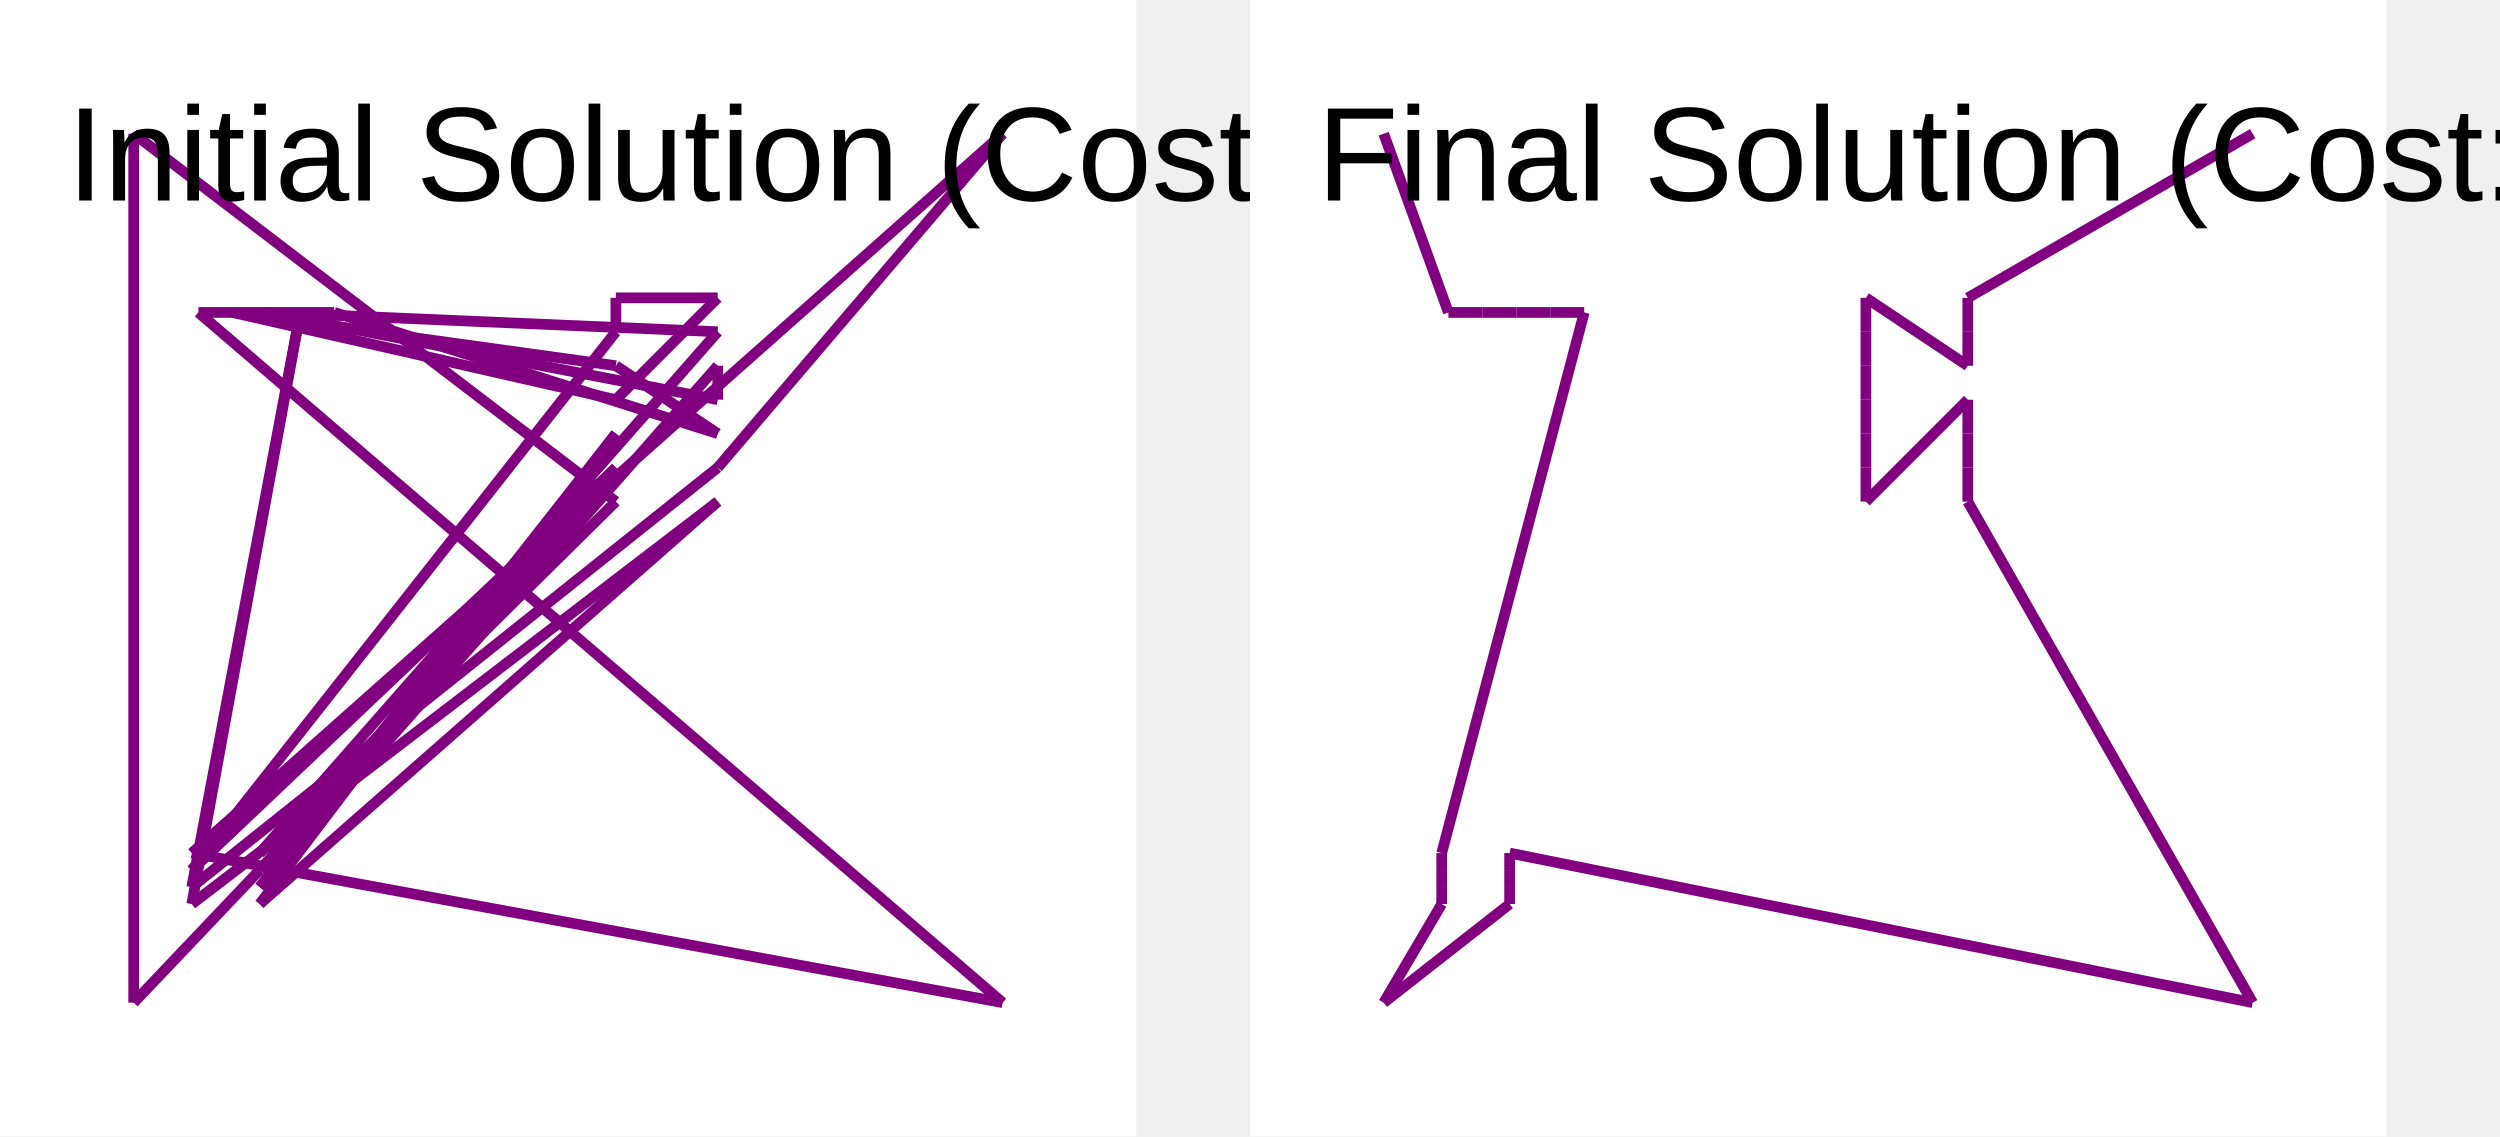
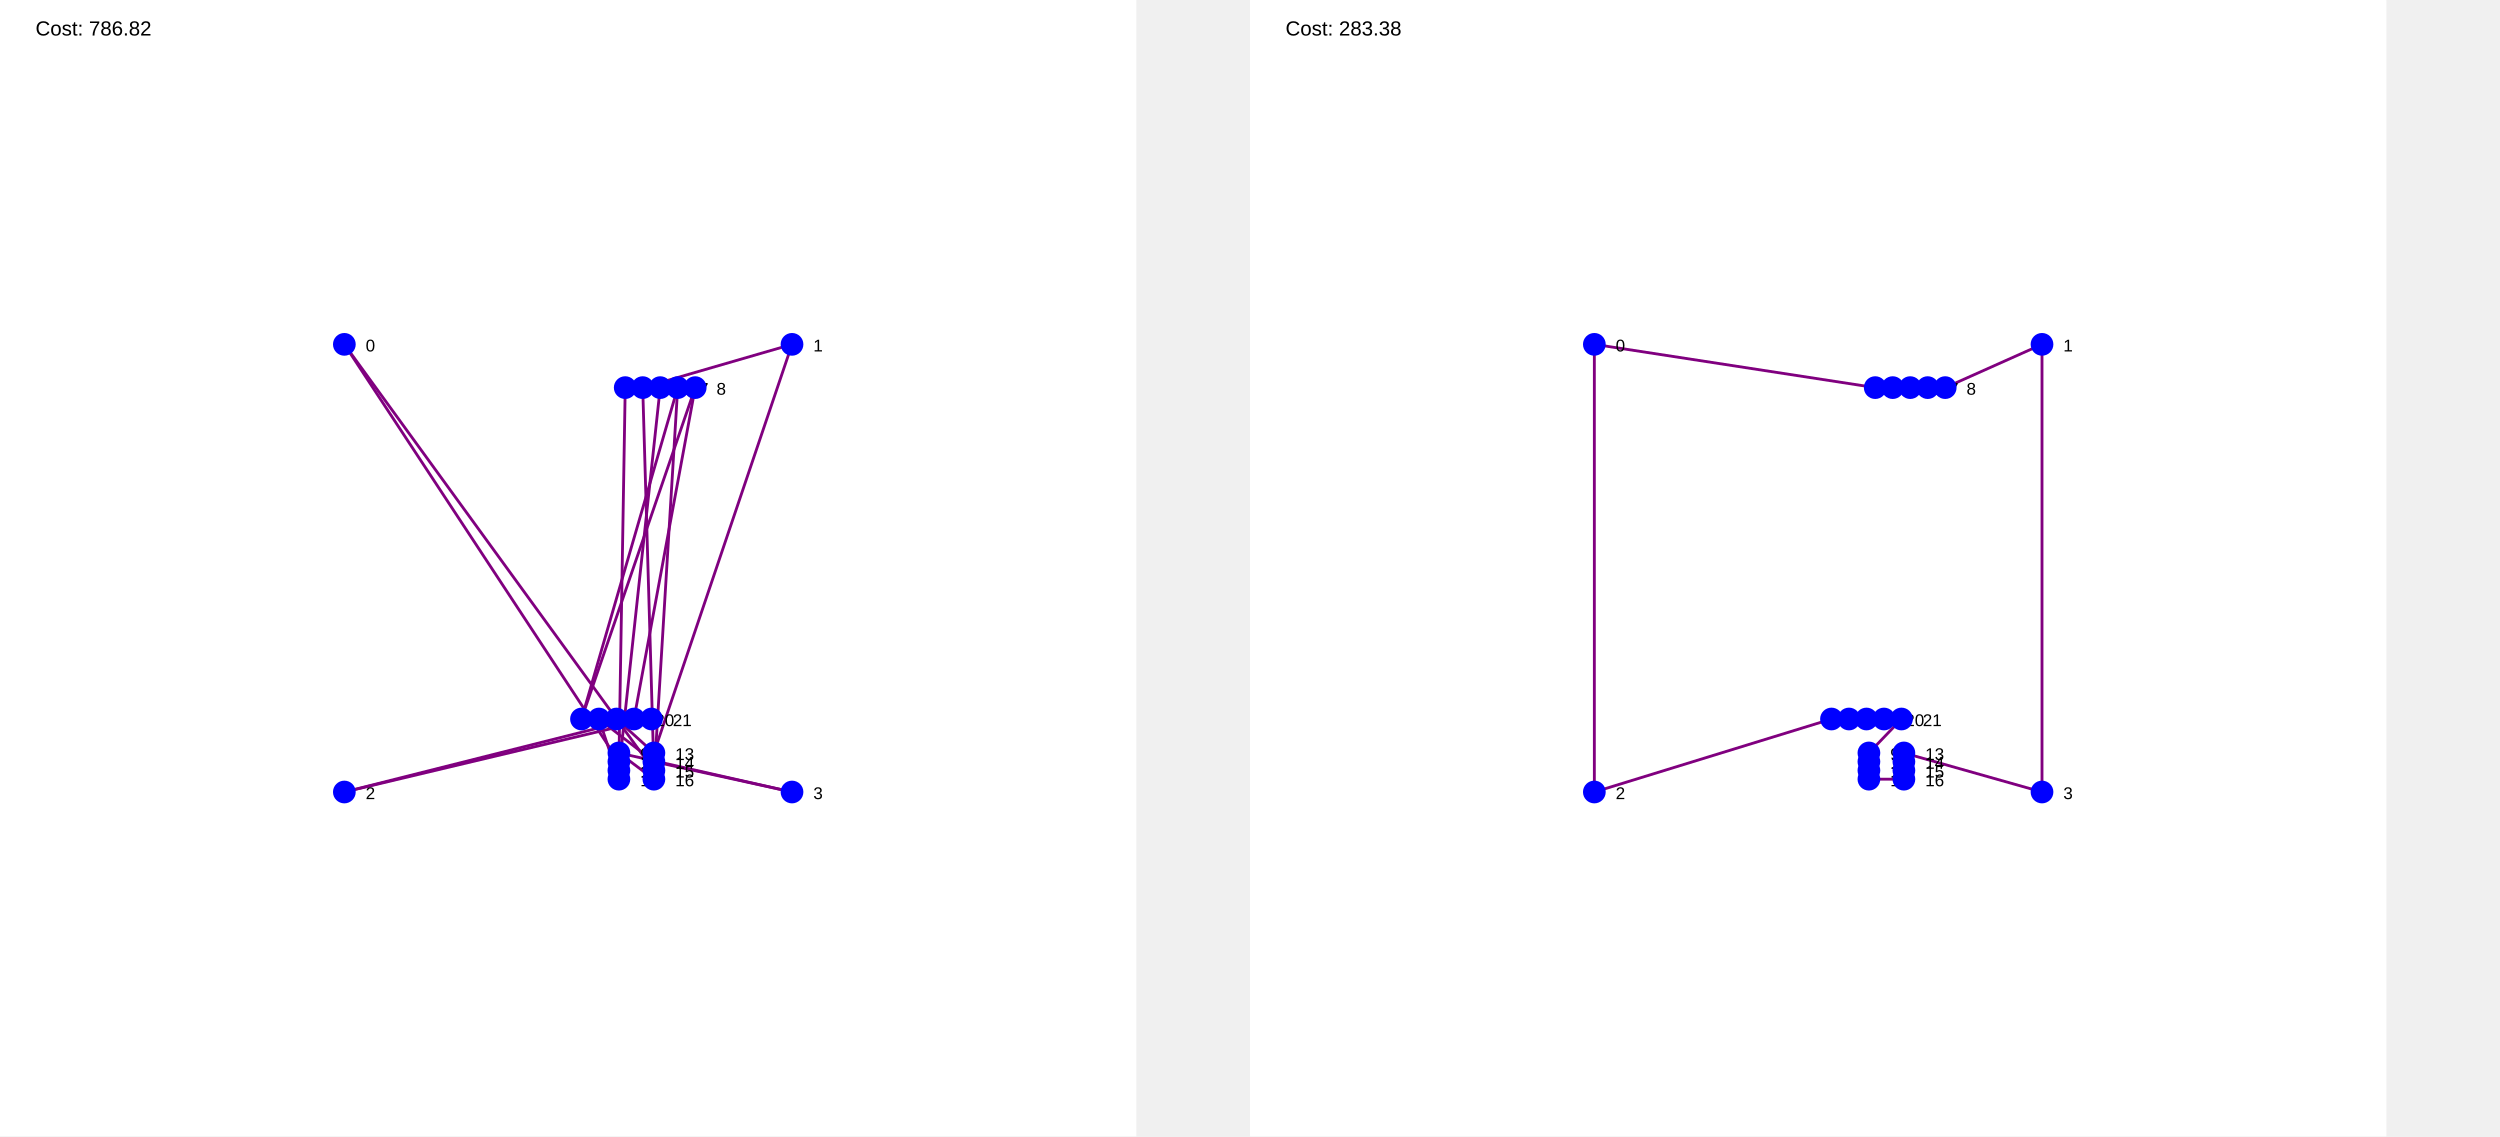
- <svg xmlns="http://www.w3.org/2000/svg" viewBox="-5 -5 187 85">
+ <svg xmlns="http://www.w3.org/2000/svg" width="1760" height="800" viewBox="-218.182 -218.182 1760 800">
  <g transform="translate(0,0)">
-     <rect x="-5" y="-5" width="85" height="85" fill="white" />
+     <rect x="-218.182" y="-218.182" width="800" height="800" fill="white" />
    <g>
-       <line x1="5" y1="5" x2="5" y2="70" stroke="rgb(128,0,127)" stroke-width="0.8" />
-       <line x1="5" y1="70" x2="14.424" y2="60.083" stroke="rgb(128,0,127)" stroke-width="0.8" />
-       <line x1="14.424" y1="60.083" x2="41.067" y2="29.977" stroke="rgb(128,0,127)" stroke-width="0.8" />
-       <line x1="41.067" y1="29.977" x2="9.344" y2="60.083" stroke="rgb(128,0,127)" stroke-width="0.8" />
-       <line x1="9.344" y1="60.083" x2="41.067" y2="19.817" stroke="rgb(128,0,127)" stroke-width="0.8" />
-       <line x1="41.067" y1="19.817" x2="41.067" y2="17.277" stroke="rgb(128,0,127)" stroke-width="0.8" />
-       <line x1="41.067" y1="17.277" x2="48.687" y2="17.277" stroke="rgb(128,0,127)" stroke-width="0.8" />
-       <line x1="48.687" y1="17.277" x2="41.067" y2="24.897" stroke="rgb(128,0,127)" stroke-width="0.8" />
-       <line x1="41.067" y1="24.897" x2="12.38" y2="18.37" stroke="rgb(128,0,127)" stroke-width="0.8" />
-       <line x1="12.38" y1="18.37" x2="41.067" y2="22.357" stroke="rgb(128,0,127)" stroke-width="0.8" />
-       <line x1="41.067" y1="22.357" x2="48.687" y2="27.437" stroke="rgb(128,0,127)" stroke-width="0.8" />
-       <line x1="48.687" y1="27.437" x2="20" y2="18.37" stroke="rgb(128,0,127)" stroke-width="0.8" />
-       <line x1="20" y1="18.37" x2="9.84" y2="18.37" stroke="rgb(128,0,127)" stroke-width="0.8" />
-       <line x1="9.84" y1="18.37" x2="70" y2="70" stroke="rgb(128,0,127)" stroke-width="0.8" />
-       <line x1="70" y1="70" x2="9.344" y2="58.813" stroke="rgb(128,0,127)" stroke-width="0.8" />
-       <line x1="9.344" y1="58.813" x2="70" y2="5" stroke="rgb(128,0,127)" stroke-width="0.8" />
-       <line x1="70" y1="5" x2="48.687" y2="29.977" stroke="rgb(128,0,127)" stroke-width="0.8" />
-       <line x1="48.687" y1="29.977" x2="9.344" y2="61.353" stroke="rgb(128,0,127)" stroke-width="0.8" />
-       <line x1="9.344" y1="61.353" x2="17.46" y2="18.37" stroke="rgb(128,0,127)" stroke-width="0.8" />
-       <line x1="17.46" y1="18.37" x2="9.344" y2="62.623" stroke="rgb(128,0,127)" stroke-width="0.8" />
-       <line x1="9.344" y1="62.623" x2="48.687" y2="32.517" stroke="rgb(128,0,127)" stroke-width="0.8" />
-       <line x1="48.687" y1="32.517" x2="14.424" y2="62.623" stroke="rgb(128,0,127)" stroke-width="0.8" />
-       <line x1="14.424" y1="62.623" x2="41.067" y2="27.437" stroke="rgb(128,0,127)" stroke-width="0.8" />
-       <line x1="41.067" y1="27.437" x2="14.424" y2="61.353" stroke="rgb(128,0,127)" stroke-width="0.8" />
-       <line x1="14.424" y1="61.353" x2="48.687" y2="22.357" stroke="rgb(128,0,127)" stroke-width="0.8" />
-       <line x1="48.687" y1="22.357" x2="48.687" y2="24.897" stroke="rgb(128,0,127)" stroke-width="0.8" />
-       <line x1="48.687" y1="24.897" x2="14.92" y2="18.37" stroke="rgb(128,0,127)" stroke-width="0.8" />
-       <line x1="14.92" y1="18.37" x2="48.687" y2="19.817" stroke="rgb(128,0,127)" stroke-width="0.8" />
-       <line x1="48.687" y1="19.817" x2="14.424" y2="58.813" stroke="rgb(128,0,127)" stroke-width="0.8" />
-       <line x1="14.424" y1="58.813" x2="41.067" y2="32.517" stroke="rgb(128,0,127)" stroke-width="0.8" />
-       <line x1="41.067" y1="32.517" x2="5" y2="5" stroke="rgb(128,0,127)" stroke-width="0.8" />
+       <line x1="24.242" y1="24.242" x2="242.165" y2="324.201" stroke="rgb(128,0,127)" stroke-width="2" />
+       <line x1="242.165" y1="324.201" x2="234.293" y2="54.703" stroke="rgb(128,0,127)" stroke-width="2" />
+       <line x1="234.293" y1="54.703" x2="339.394" y2="24.242" stroke="rgb(128,0,127)" stroke-width="2" />
+       <line x1="339.394" y1="24.242" x2="242.165" y2="311.886" stroke="rgb(128,0,127)" stroke-width="2" />
+       <line x1="242.165" y1="311.886" x2="215.822" y2="288.003" stroke="rgb(128,0,127)" stroke-width="2" />
+       <line x1="215.822" y1="288.003" x2="240.453" y2="288.003" stroke="rgb(128,0,127)" stroke-width="2" />
+       <line x1="240.453" y1="288.003" x2="24.242" y2="339.394" stroke="rgb(128,0,127)" stroke-width="2" />
+       <line x1="24.242" y1="339.394" x2="228.138" y2="288.003" stroke="rgb(128,0,127)" stroke-width="2" />
+       <line x1="228.138" y1="288.003" x2="271.238" y2="54.703" stroke="rgb(128,0,127)" stroke-width="2" />
+       <line x1="271.238" y1="54.703" x2="191.192" y2="288.003" stroke="rgb(128,0,127)" stroke-width="2" />
+       <line x1="191.192" y1="288.003" x2="258.923" y2="54.703" stroke="rgb(128,0,127)" stroke-width="2" />
+       <line x1="258.923" y1="54.703" x2="242.165" y2="330.359" stroke="rgb(128,0,127)" stroke-width="2" />
+       <line x1="242.165" y1="330.359" x2="217.534" y2="311.886" stroke="rgb(128,0,127)" stroke-width="2" />
+       <line x1="217.534" y1="311.886" x2="339.394" y2="339.394" stroke="rgb(128,0,127)" stroke-width="2" />
+       <line x1="339.394" y1="339.394" x2="242.165" y2="318.044" stroke="rgb(128,0,127)" stroke-width="2" />
+       <line x1="242.165" y1="318.044" x2="203.507" y2="288.003" stroke="rgb(128,0,127)" stroke-width="2" />
+       <line x1="203.507" y1="288.003" x2="217.534" y2="330.359" stroke="rgb(128,0,127)" stroke-width="2" />
+       <line x1="217.534" y1="330.359" x2="217.534" y2="324.201" stroke="rgb(128,0,127)" stroke-width="2" />
+       <line x1="217.534" y1="324.201" x2="246.608" y2="54.703" stroke="rgb(128,0,127)" stroke-width="2" />
+       <line x1="246.608" y1="54.703" x2="221.977" y2="54.703" stroke="rgb(128,0,127)" stroke-width="2" />
+       <line x1="221.977" y1="54.703" x2="217.534" y2="318.044" stroke="rgb(128,0,127)" stroke-width="2" />
+       <line x1="217.534" y1="318.044" x2="24.242" y2="24.242" stroke="rgb(128,0,127)" stroke-width="2" />
    </g>
-     <text x="0" y="10" font-family="Arial" font-size="10">Initial Solution (Cost: 1176.30)</text>
+     <g>
+       <circle cx="24.242" cy="24.242" r="8" fill="blue" />
+       <text x="39.242" y="29.242" font-family="Arial" font-size="12" fill="black">0</text>
+       <circle cx="339.394" cy="24.242" r="8" fill="blue" />
+       <text x="354.394" y="29.242" font-family="Arial" font-size="12" fill="black">1</text>
+       <circle cx="24.242" cy="339.394" r="8" fill="blue" />
+       <text x="39.242" y="344.394" font-family="Arial" font-size="12" fill="black">2</text>
+       <circle cx="339.394" cy="339.394" r="8" fill="blue" />
+       <text x="354.394" y="344.394" font-family="Arial" font-size="12" fill="black">3</text>
+       <circle cx="221.977" cy="54.703" r="8" fill="blue" />
+       <text x="236.977" y="59.703" font-family="Arial" font-size="12" fill="black">4</text>
+       <circle cx="234.293" cy="54.703" r="8" fill="blue" />
+       <text x="249.293" y="59.703" font-family="Arial" font-size="12" fill="black">5</text>
+       <circle cx="246.608" cy="54.703" r="8" fill="blue" />
+       <text x="261.608" y="59.703" font-family="Arial" font-size="12" fill="black">6</text>
+       <circle cx="258.923" cy="54.703" r="8" fill="blue" />
+       <text x="273.923" y="59.703" font-family="Arial" font-size="12" fill="black">7</text>
+       <circle cx="271.238" cy="54.703" r="8" fill="blue" />
+       <text x="286.238" y="59.703" font-family="Arial" font-size="12" fill="black">8</text>
+       <circle cx="217.534" cy="311.886" r="8" fill="blue" />
+       <text x="232.534" y="316.886" font-family="Arial" font-size="12" fill="black">9</text>
+       <circle cx="217.534" cy="318.044" r="8" fill="blue" />
+       <text x="232.534" y="323.044" font-family="Arial" font-size="12" fill="black">10</text>
+       <circle cx="217.534" cy="324.201" r="8" fill="blue" />
+       <text x="232.534" y="329.201" font-family="Arial" font-size="12" fill="black">11</text>
+       <circle cx="217.534" cy="330.359" r="8" fill="blue" />
+       <text x="232.534" y="335.359" font-family="Arial" font-size="12" fill="black">12</text>
+       <circle cx="242.165" cy="311.886" r="8" fill="blue" />
+       <text x="257.165" y="316.886" font-family="Arial" font-size="12" fill="black">13</text>
+       <circle cx="242.165" cy="318.044" r="8" fill="blue" />
+       <text x="257.165" y="323.044" font-family="Arial" font-size="12" fill="black">14</text>
+       <circle cx="242.165" cy="324.201" r="8" fill="blue" />
+       <text x="257.165" y="329.201" font-family="Arial" font-size="12" fill="black">15</text>
+       <circle cx="242.165" cy="330.359" r="8" fill="blue" />
+       <text x="257.165" y="335.359" font-family="Arial" font-size="12" fill="black">16</text>
+       <circle cx="191.192" cy="288.003" r="8" fill="blue" />
+       <text x="206.192" y="293.003" font-family="Arial" font-size="12" fill="black">17</text>
+       <circle cx="203.507" cy="288.003" r="8" fill="blue" />
+       <text x="218.507" y="293.003" font-family="Arial" font-size="12" fill="black">18</text>
+       <circle cx="215.822" cy="288.003" r="8" fill="blue" />
+       <text x="230.822" y="293.003" font-family="Arial" font-size="12" fill="black">19</text>
+       <circle cx="228.138" cy="288.003" r="8" fill="blue" />
+       <text x="243.138" y="293.003" font-family="Arial" font-size="12" fill="black">20</text>
+       <circle cx="240.453" cy="288.003" r="8" fill="blue" />
+       <text x="255.453" y="293.003" font-family="Arial" font-size="12" fill="black">21</text>
+     </g>
+     <text x="-193.182" y="-193.182" font-family="Arial" font-size="14.4" fill="black"> Cost: 786.82</text>
  </g>
-   <g transform="translate(93.50,0)">
-     <rect x="-5.00" y="-5.00" width="85.00" height="85.00" fill="white" />
+   <g transform="translate(880.00,0)">
+     <rect x="-218.18" y="-218.18" width="800.00" height="800.00" fill="white" />
    <g>
-       <line x1="70.00" y1="5.00" x2="48.69" y2="17.28" stroke="rgb(128,0,127)" stroke-width="0.8" />
-       <line x1="48.69" y1="17.28" x2="48.69" y2="19.82" stroke="rgb(128,0,127)" stroke-width="0.8" />
-       <line x1="48.69" y1="19.82" x2="48.69" y2="22.36" stroke="rgb(128,0,127)" stroke-width="0.8" />
-       <line x1="48.69" y1="22.36" x2="41.07" y2="17.28" stroke="rgb(128,0,127)" stroke-width="0.8" />
-       <line x1="41.07" y1="17.28" x2="41.07" y2="19.82" stroke="rgb(128,0,127)" stroke-width="0.8" />
-       <line x1="41.07" y1="19.82" x2="41.07" y2="22.36" stroke="rgb(128,0,127)" stroke-width="0.8" />
-       <line x1="41.07" y1="22.36" x2="41.07" y2="24.90" stroke="rgb(128,0,127)" stroke-width="0.8" />
-       <line x1="41.07" y1="24.90" x2="41.07" y2="27.44" stroke="rgb(128,0,127)" stroke-width="0.8" />
-       <line x1="41.07" y1="27.44" x2="41.07" y2="29.98" stroke="rgb(128,0,127)" stroke-width="0.8" />
-       <line x1="41.07" y1="29.98" x2="41.07" y2="32.52" stroke="rgb(128,0,127)" stroke-width="0.8" />
-       <line x1="41.07" y1="32.52" x2="48.69" y2="24.90" stroke="rgb(128,0,127)" stroke-width="0.8" />
-       <line x1="48.69" y1="24.90" x2="48.69" y2="27.44" stroke="rgb(128,0,127)" stroke-width="0.8" />
-       <line x1="48.69" y1="27.44" x2="48.69" y2="29.98" stroke="rgb(128,0,127)" stroke-width="0.8" />
-       <line x1="48.69" y1="29.98" x2="48.69" y2="32.52" stroke="rgb(128,0,127)" stroke-width="0.8" />
-       <line x1="48.69" y1="32.52" x2="70.00" y2="70.00" stroke="rgb(128,0,127)" stroke-width="0.8" />
-       <line x1="70.00" y1="70.00" x2="14.42" y2="58.81" stroke="rgb(128,0,127)" stroke-width="0.8" />
-       <line x1="14.42" y1="58.81" x2="14.42" y2="60.08" stroke="rgb(128,0,127)" stroke-width="0.8" />
-       <line x1="14.42" y1="60.08" x2="14.42" y2="61.35" stroke="rgb(128,0,127)" stroke-width="0.8" />
-       <line x1="14.42" y1="61.35" x2="14.42" y2="62.62" stroke="rgb(128,0,127)" stroke-width="0.8" />
-       <line x1="14.42" y1="62.62" x2="5.00" y2="70.00" stroke="rgb(128,0,127)" stroke-width="0.8" />
-       <line x1="5.00" y1="70.00" x2="9.34" y2="62.62" stroke="rgb(128,0,127)" stroke-width="0.8" />
-       <line x1="9.34" y1="62.62" x2="9.34" y2="61.35" stroke="rgb(128,0,127)" stroke-width="0.8" />
-       <line x1="9.34" y1="61.35" x2="9.34" y2="60.08" stroke="rgb(128,0,127)" stroke-width="0.8" />
-       <line x1="9.34" y1="60.08" x2="9.34" y2="58.81" stroke="rgb(128,0,127)" stroke-width="0.8" />
-       <line x1="9.34" y1="58.81" x2="20.00" y2="18.37" stroke="rgb(128,0,127)" stroke-width="0.8" />
-       <line x1="20.00" y1="18.37" x2="17.46" y2="18.37" stroke="rgb(128,0,127)" stroke-width="0.8" />
-       <line x1="17.46" y1="18.37" x2="14.92" y2="18.37" stroke="rgb(128,0,127)" stroke-width="0.8" />
-       <line x1="14.92" y1="18.37" x2="12.38" y2="18.37" stroke="rgb(128,0,127)" stroke-width="0.8" />
-       <line x1="12.38" y1="18.37" x2="9.84" y2="18.37" stroke="rgb(128,0,127)" stroke-width="0.8" />
-       <line x1="9.84" y1="18.37" x2="5.00" y2="5.00" stroke="rgb(128,0,127)" stroke-width="0.8" />
-       <line x1="5.00" y1="5.00" x2="5.00" y2="5.00" stroke="rgb(128,0,127)" stroke-width="0.8" />
+       <line x1="24.24" y1="24.24" x2="221.98" y2="54.70" stroke="rgb(128,0,127)" stroke-width="2.00" />
+       <line x1="221.98" y1="54.70" x2="234.29" y2="54.70" stroke="rgb(128,0,127)" stroke-width="2.00" />
+       <line x1="234.29" y1="54.70" x2="246.61" y2="54.70" stroke="rgb(128,0,127)" stroke-width="2.00" />
+       <line x1="246.61" y1="54.70" x2="258.92" y2="54.70" stroke="rgb(128,0,127)" stroke-width="2.00" />
+       <line x1="258.92" y1="54.70" x2="271.24" y2="54.70" stroke="rgb(128,0,127)" stroke-width="2.00" />
+       <line x1="271.24" y1="54.70" x2="339.39" y2="24.24" stroke="rgb(128,0,127)" stroke-width="2.00" />
+       <line x1="339.39" y1="24.24" x2="339.39" y2="339.39" stroke="rgb(128,0,127)" stroke-width="2.00" />
+       <line x1="339.39" y1="339.39" x2="242.16" y2="311.89" stroke="rgb(128,0,127)" stroke-width="2.00" />
+       <line x1="242.16" y1="311.89" x2="242.16" y2="318.04" stroke="rgb(128,0,127)" stroke-width="2.00" />
+       <line x1="242.16" y1="318.04" x2="242.16" y2="324.20" stroke="rgb(128,0,127)" stroke-width="2.00" />
+       <line x1="242.16" y1="324.20" x2="242.16" y2="330.36" stroke="rgb(128,0,127)" stroke-width="2.00" />
+       <line x1="242.16" y1="330.36" x2="217.53" y2="330.36" stroke="rgb(128,0,127)" stroke-width="2.00" />
+       <line x1="217.53" y1="330.36" x2="217.53" y2="324.20" stroke="rgb(128,0,127)" stroke-width="2.00" />
+       <line x1="217.53" y1="324.20" x2="217.53" y2="318.04" stroke="rgb(128,0,127)" stroke-width="2.00" />
+       <line x1="217.53" y1="318.04" x2="217.53" y2="311.89" stroke="rgb(128,0,127)" stroke-width="2.00" />
+       <line x1="217.53" y1="311.89" x2="240.45" y2="288.00" stroke="rgb(128,0,127)" stroke-width="2.00" />
+       <line x1="240.45" y1="288.00" x2="228.14" y2="288.00" stroke="rgb(128,0,127)" stroke-width="2.00" />
+       <line x1="228.14" y1="288.00" x2="215.82" y2="288.00" stroke="rgb(128,0,127)" stroke-width="2.00" />
+       <line x1="215.82" y1="288.00" x2="203.51" y2="288.00" stroke="rgb(128,0,127)" stroke-width="2.00" />
+       <line x1="203.51" y1="288.00" x2="191.19" y2="288.00" stroke="rgb(128,0,127)" stroke-width="2.00" />
+       <line x1="191.19" y1="288.00" x2="24.24" y2="339.39" stroke="rgb(128,0,127)" stroke-width="2.00" />
+       <line x1="24.24" y1="339.39" x2="24.24" y2="24.24" stroke="rgb(128,0,127)" stroke-width="2.00" />
    </g>
-     <text x="0.00" y="10.00" font-family="Arial" font-size="10">Final Solution (Cost: 266.63)</text>
+     <g>
+       <circle cx="24.24" cy="24.24" r="8.00" fill="blue" />
+       <text x="39.24" y="29.24" font-family="Arial" font-size="12.00" fill="black">0</text>
+       <circle cx="339.39" cy="24.24" r="8.00" fill="blue" />
+       <text x="354.39" y="29.24" font-family="Arial" font-size="12.00" fill="black">1</text>
+       <circle cx="24.24" cy="339.39" r="8.00" fill="blue" />
+       <text x="39.24" y="344.39" font-family="Arial" font-size="12.00" fill="black">2</text>
+       <circle cx="339.39" cy="339.39" r="8.00" fill="blue" />
+       <text x="354.39" y="344.39" font-family="Arial" font-size="12.00" fill="black">3</text>
+       <circle cx="221.98" cy="54.70" r="8.00" fill="blue" />
+       <text x="236.98" y="59.70" font-family="Arial" font-size="12.00" fill="black">4</text>
+       <circle cx="234.29" cy="54.70" r="8.00" fill="blue" />
+       <text x="249.29" y="59.70" font-family="Arial" font-size="12.00" fill="black">5</text>
+       <circle cx="246.61" cy="54.70" r="8.00" fill="blue" />
+       <text x="261.61" y="59.70" font-family="Arial" font-size="12.00" fill="black">6</text>
+       <circle cx="258.92" cy="54.70" r="8.00" fill="blue" />
+       <text x="273.92" y="59.70" font-family="Arial" font-size="12.00" fill="black">7</text>
+       <circle cx="271.24" cy="54.70" r="8.00" fill="blue" />
+       <text x="286.24" y="59.70" font-family="Arial" font-size="12.00" fill="black">8</text>
+       <circle cx="217.53" cy="311.89" r="8.00" fill="blue" />
+       <text x="232.53" y="316.89" font-family="Arial" font-size="12.00" fill="black">9</text>
+       <circle cx="217.53" cy="318.04" r="8.00" fill="blue" />
+       <text x="232.53" y="323.04" font-family="Arial" font-size="12.00" fill="black">10</text>
+       <circle cx="217.53" cy="324.20" r="8.00" fill="blue" />
+       <text x="232.53" y="329.20" font-family="Arial" font-size="12.00" fill="black">11</text>
+       <circle cx="217.53" cy="330.36" r="8.00" fill="blue" />
+       <text x="232.53" y="335.36" font-family="Arial" font-size="12.00" fill="black">12</text>
+       <circle cx="242.16" cy="311.89" r="8.00" fill="blue" />
+       <text x="257.16" y="316.89" font-family="Arial" font-size="12.00" fill="black">13</text>
+       <circle cx="242.16" cy="318.04" r="8.00" fill="blue" />
+       <text x="257.16" y="323.04" font-family="Arial" font-size="12.00" fill="black">14</text>
+       <circle cx="242.16" cy="324.20" r="8.00" fill="blue" />
+       <text x="257.16" y="329.20" font-family="Arial" font-size="12.00" fill="black">15</text>
+       <circle cx="242.16" cy="330.36" r="8.00" fill="blue" />
+       <text x="257.16" y="335.36" font-family="Arial" font-size="12.00" fill="black">16</text>
+       <circle cx="191.19" cy="288.00" r="8.00" fill="blue" />
+       <text x="206.19" y="293.00" font-family="Arial" font-size="12.00" fill="black">17</text>
+       <circle cx="203.51" cy="288.00" r="8.00" fill="blue" />
+       <text x="218.51" y="293.00" font-family="Arial" font-size="12.00" fill="black">18</text>
+       <circle cx="215.82" cy="288.00" r="8.00" fill="blue" />
+       <text x="230.82" y="293.00" font-family="Arial" font-size="12.00" fill="black">19</text>
+       <circle cx="228.14" cy="288.00" r="8.00" fill="blue" />
+       <text x="243.14" y="293.00" font-family="Arial" font-size="12.00" fill="black">20</text>
+       <circle cx="240.45" cy="288.00" r="8.00" fill="blue" />
+       <text x="255.45" y="293.00" font-family="Arial" font-size="12.00" fill="black">21</text>
+     </g>
+     <text x="-193.18" y="-193.18" font-family="Arial" font-size="14.40" fill="black"> Cost: 283.38</text>
  </g>
</svg>
